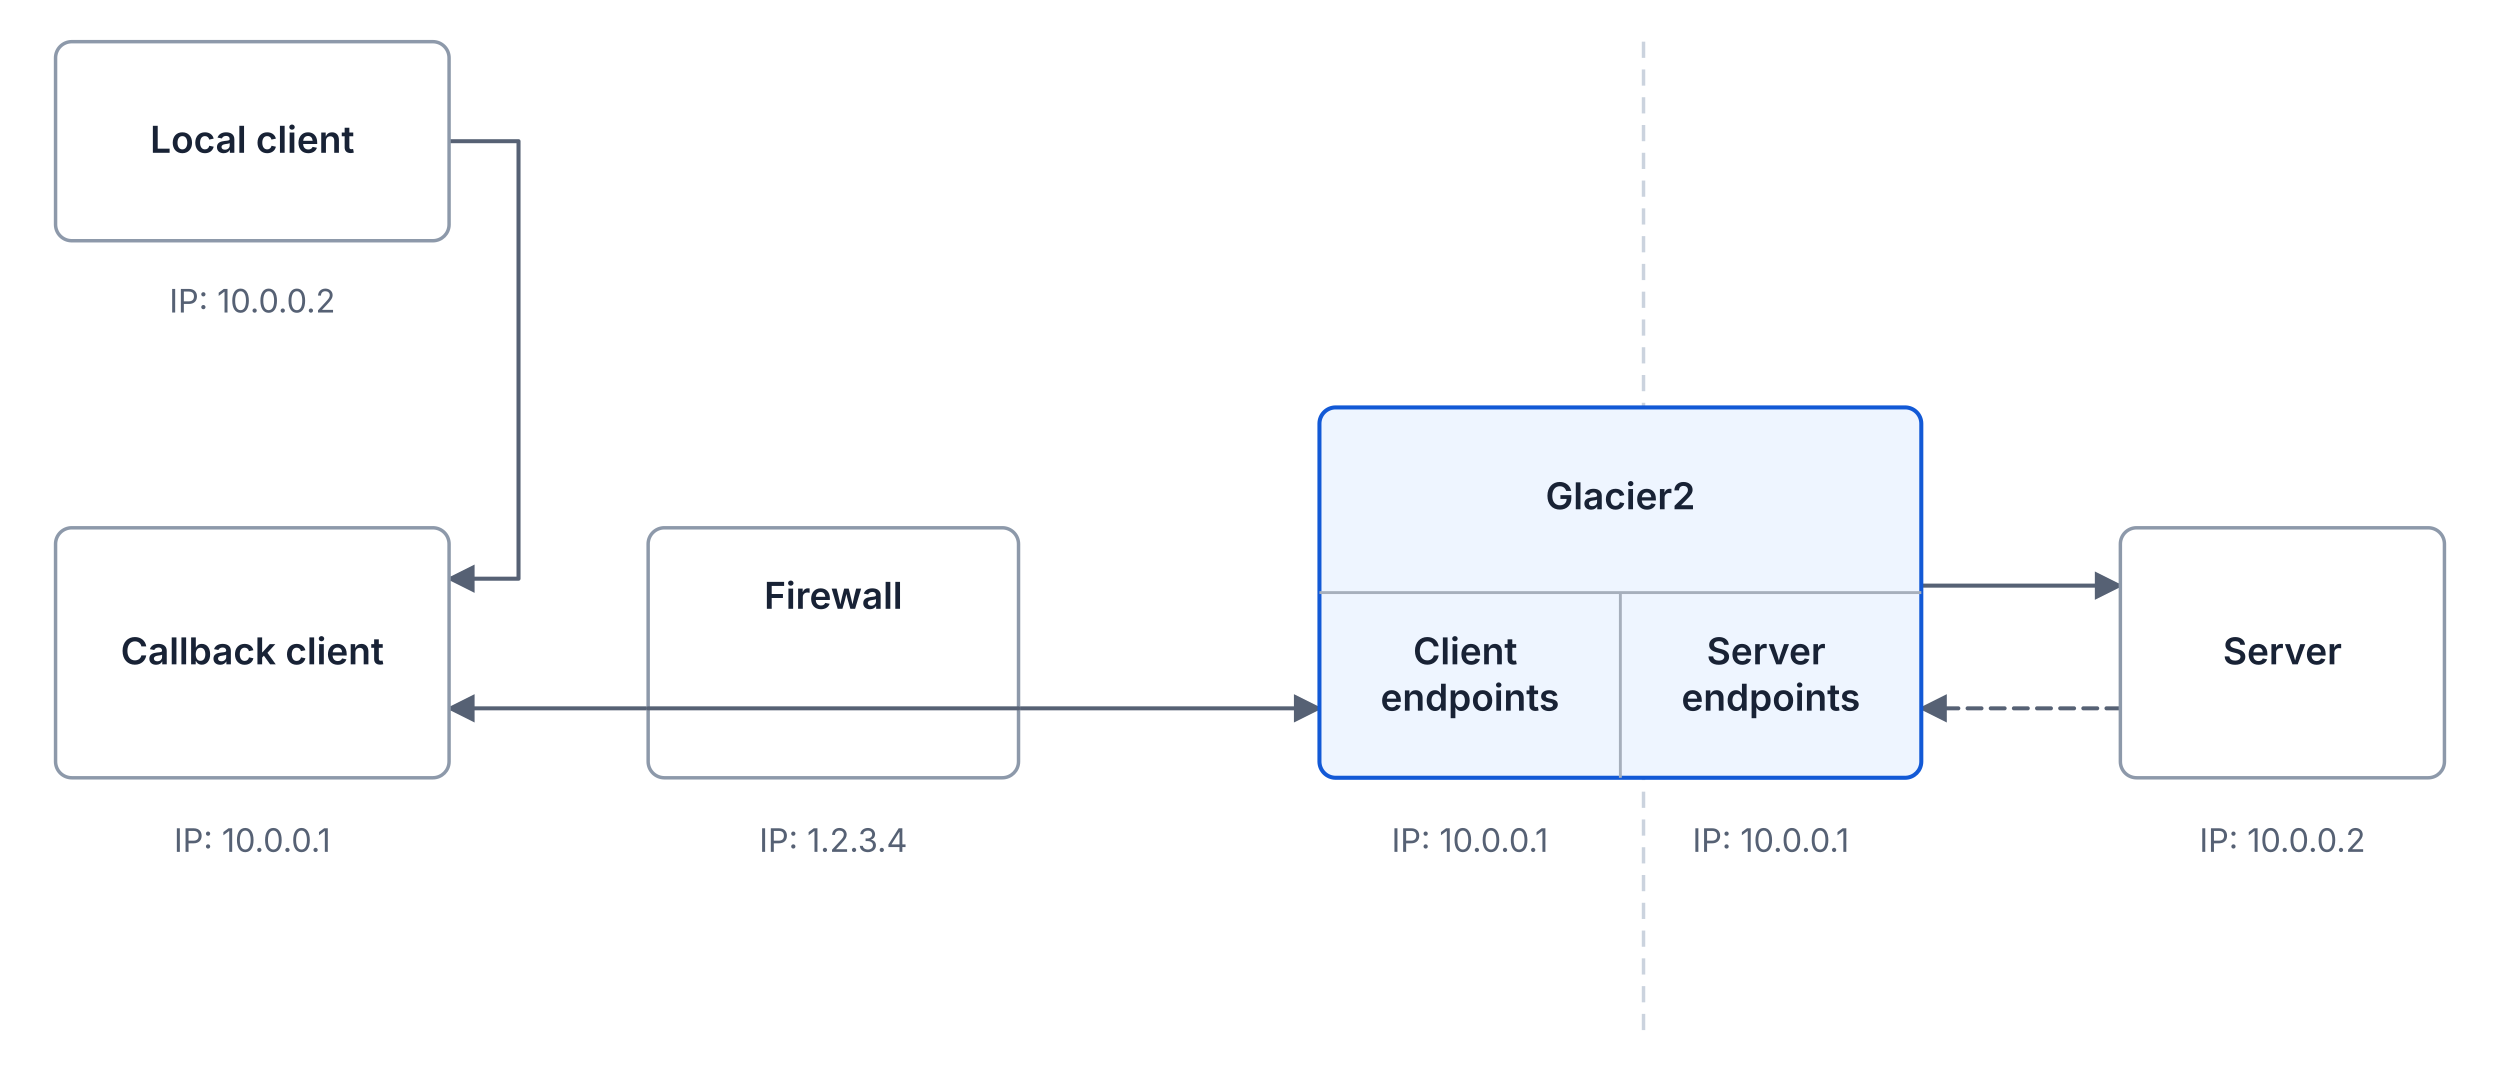
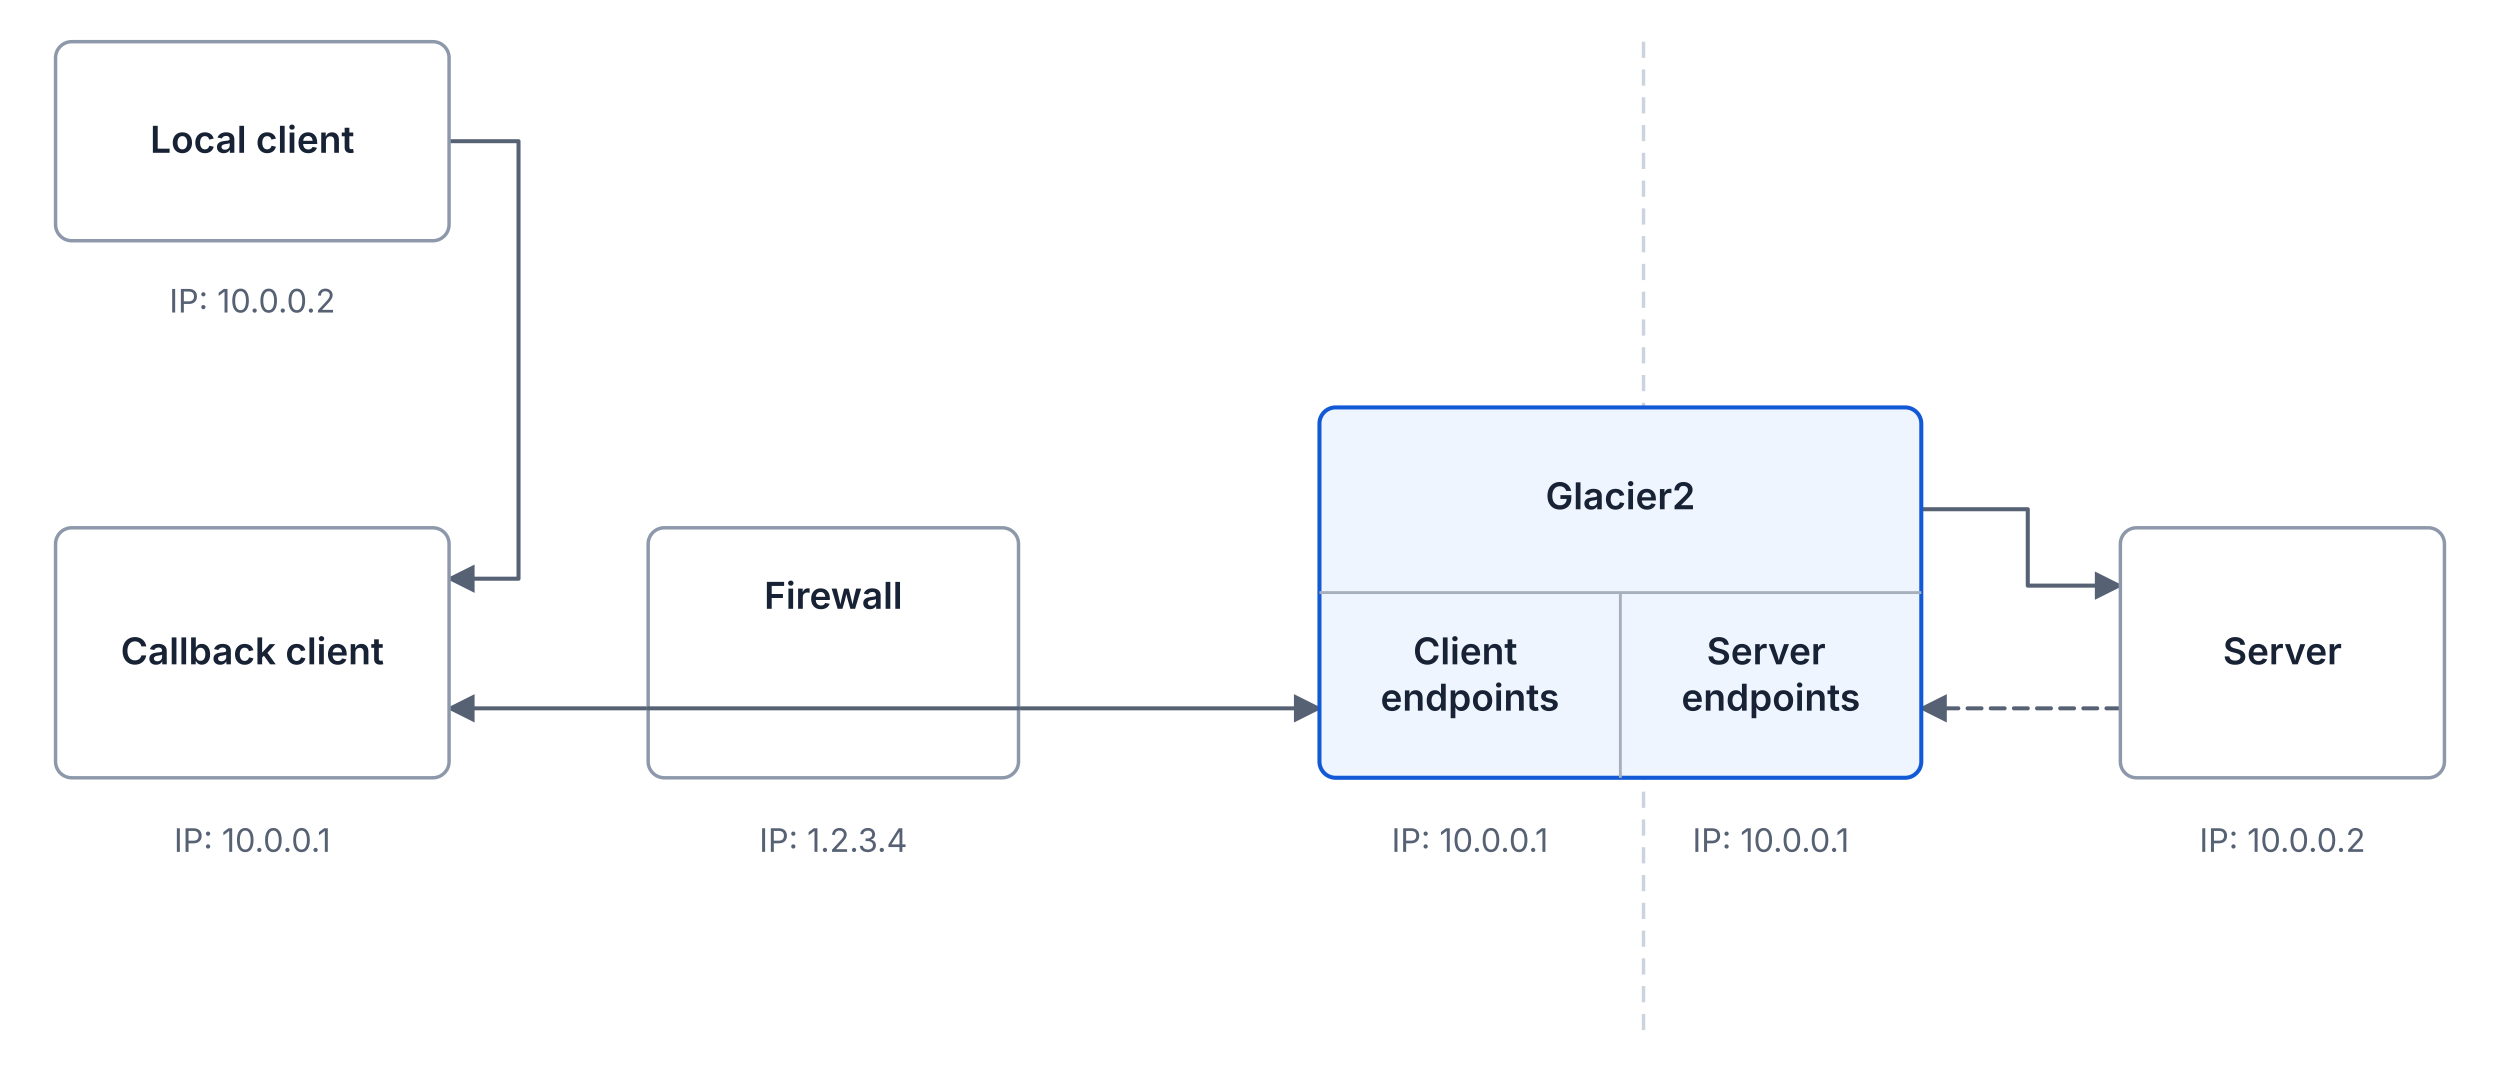
<svg xmlns="http://www.w3.org/2000/svg" viewBox="0 0 1080 470" role="img" aria-labelledby="title description">
  <defs>
    <marker id="arrow" viewBox="0 0 8 8" refX="7.2" refY="4" markerWidth="7" markerHeight="7" orient="auto-start-reverse">
      <path d="M 0 0 L 8 4 L 0 8 Z" fill="#566174" />
    </marker>
  </defs>
  <style>
    text {
      fill: #182235;
      font-family: Inter, ui-sans-serif, system-ui, -apple-system, BlinkMacSystemFont, "Segoe UI", sans-serif;
    }
    .label {
      font-size: 16px;
      font-weight: 600;
      text-anchor: middle;
    }
    .annotation {
      fill: #566174;
      font-size: 14px;
      text-anchor: middle;
    }
    .application {
      fill: #ffffff;
      stroke: #8d99aa;
      stroke-width: 1.5;
    }
    .runtime {
      fill: #eef5ff;
      stroke: #1259d6;
      stroke-width: 1.75;
    }
    .boundary {
      fill: #fbfcfe;
      stroke: #cbd3de;
      stroke-width: 1.5;
      stroke-dasharray: 7 5;
    }
    .connector {
      fill: none;
      stroke: #566174;
      stroke-width: 1.75;
      stroke-linecap: round;
      stroke-linejoin: round;
    }
    .one-way {
      marker-end: url(#arrow);
    }
    .two-way {
      marker-start: url(#arrow);
      marker-end: url(#arrow);
    }
    .callback {
      stroke-dasharray: 6 4;
      marker-end: url(#arrow);
    }
    .divider {
      fill: none;
      stroke: #a6afbc;
      stroke-width: 1.25;
    }
  </style>
  <rect width="1080" height="470" fill="#ffffff" />
  <g id="boundaries" aria-hidden="true">
    <path class="boundary" d="M 710 18 V 450" vector-effect="non-scaling-stroke" />
  </g>
  <g id="connectors" aria-hidden="true">
    <path class="connector one-way" d="M 194 61 H 224 V 250 H 194" vector-effect="non-scaling-stroke" />
    <path class="connector two-way" d="M 194 306 H 570" vector-effect="non-scaling-stroke" />
-     <path class="connector one-way" d="M 830 253 L 916 253" vector-effect="non-scaling-stroke" />
+     <path class="connector one-way" d="M 830 220 H 876 V 253 H 916" vector-effect="non-scaling-stroke" />
    <path class="connector callback" d="M 916 306 L 830 306" vector-effect="non-scaling-stroke" />
  </g>
  <g id="components" aria-hidden="true">
    <rect class="application" x="24" y="18" width="170" height="86" rx="7" vector-effect="non-scaling-stroke" />
    <rect class="application" x="24" y="228" width="170" height="108" rx="7" vector-effect="non-scaling-stroke" />
    <rect class="application" x="280" y="228" width="160" height="108" rx="7" vector-effect="non-scaling-stroke" />
    <rect class="runtime" x="570" y="176" width="260" height="160" rx="7" vector-effect="non-scaling-stroke" />
    <path class="divider" d="M 570 256 H 830 M 700.0 256 V 336" vector-effect="non-scaling-stroke" />
    <rect class="application" x="916" y="228" width="140" height="108" rx="7" vector-effect="non-scaling-stroke" />
    <path class="connector" d="M 280 306 H 440" vector-effect="non-scaling-stroke" />
  </g>
  <g id="labels">
    <text class="label" x="109.0" y="66.0">Local client</text>
    <text class="annotation" x="109" y="135">IP: 10.0.0.2</text>
    <text class="label" x="109.0" y="287.0">Callback client</text>
    <text class="label" x="360" y="263">Firewall</text>
    <text class="label" x="700.0" y="220">Glacier2</text>
    <text class="label" x="635.0" y="287">
      <tspan x="635.0" dy="0">Client</tspan>
      <tspan x="635.0" dy="20">endpoints</tspan>
    </text>
    <text class="label" x="765.0" y="287">
      <tspan x="765.0" dy="0">Server</tspan>
      <tspan x="765.0" dy="20">endpoints</tspan>
    </text>
    <text class="label" x="986.0" y="287.0">Server</text>
    <text class="annotation" x="109" y="368">IP: 10.0.0.1</text>
    <text class="annotation" x="360" y="368">IP: 1.2.3.4</text>
    <text class="annotation" x="635" y="368">IP: 10.0.0.1</text>
    <text class="annotation" x="765" y="368">IP: 10.0.0.1</text>
    <text class="annotation" x="986" y="368">IP: 10.0.0.2</text>
  </g>
</svg>
